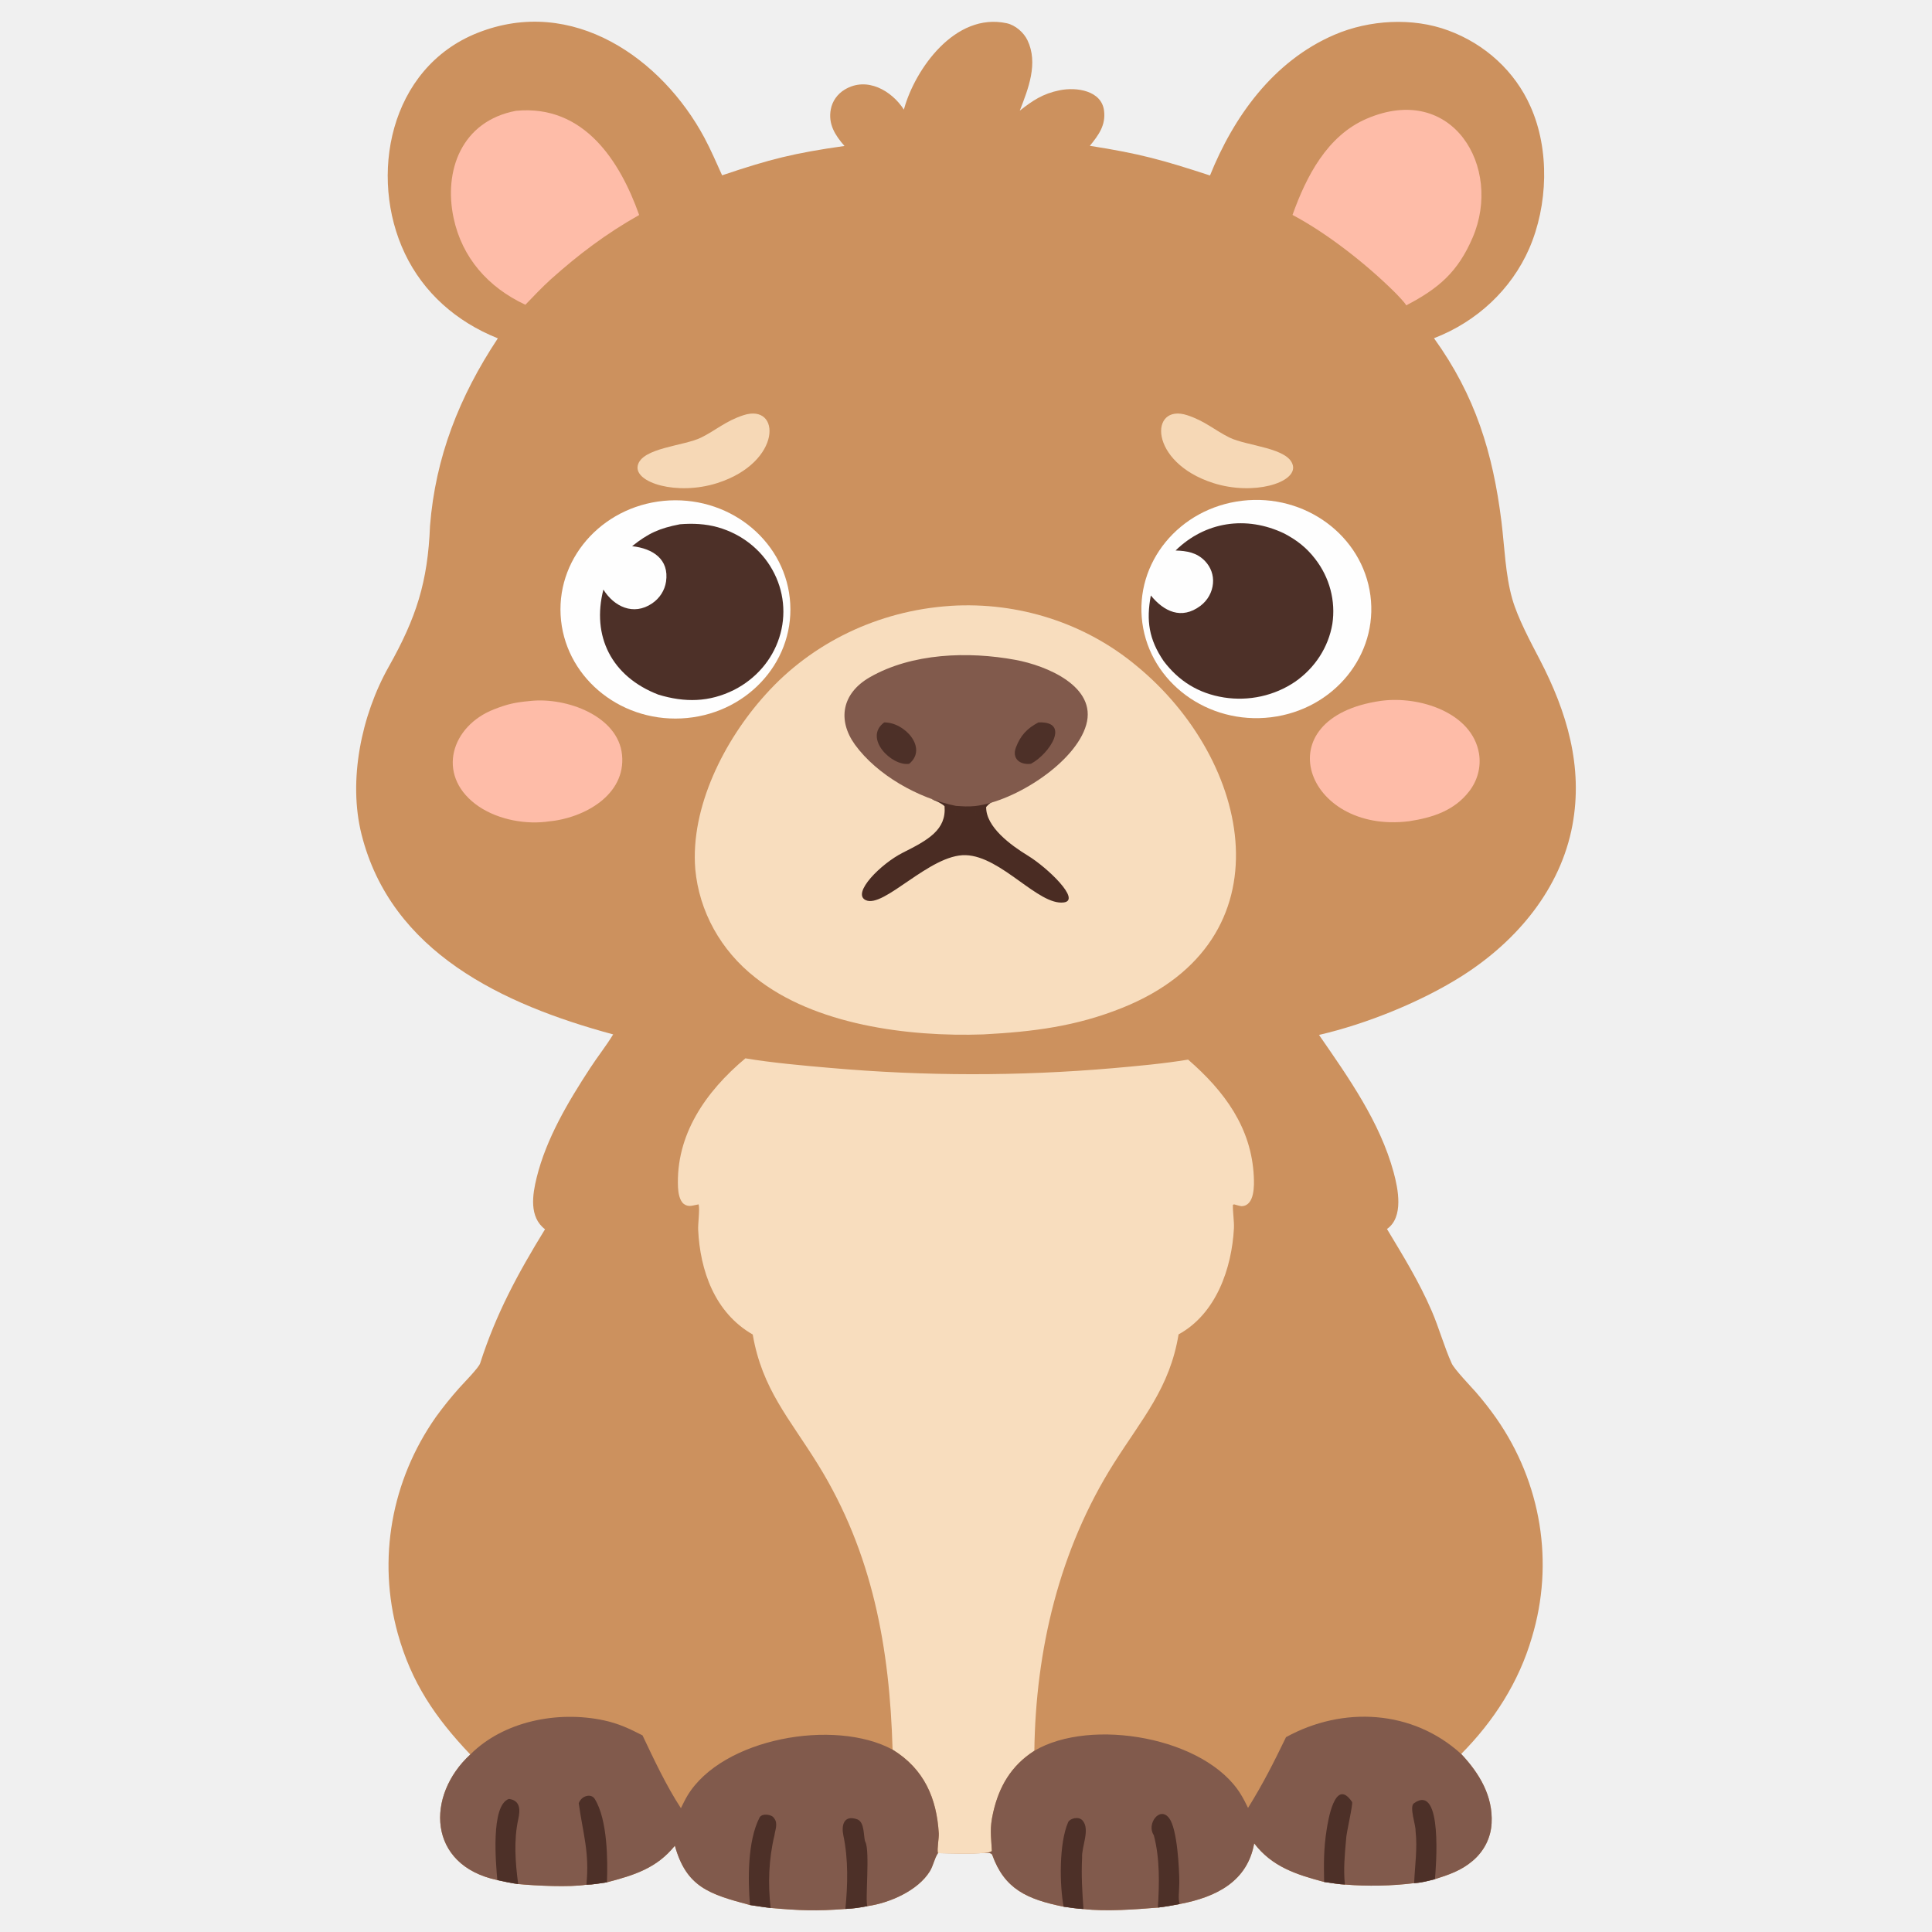
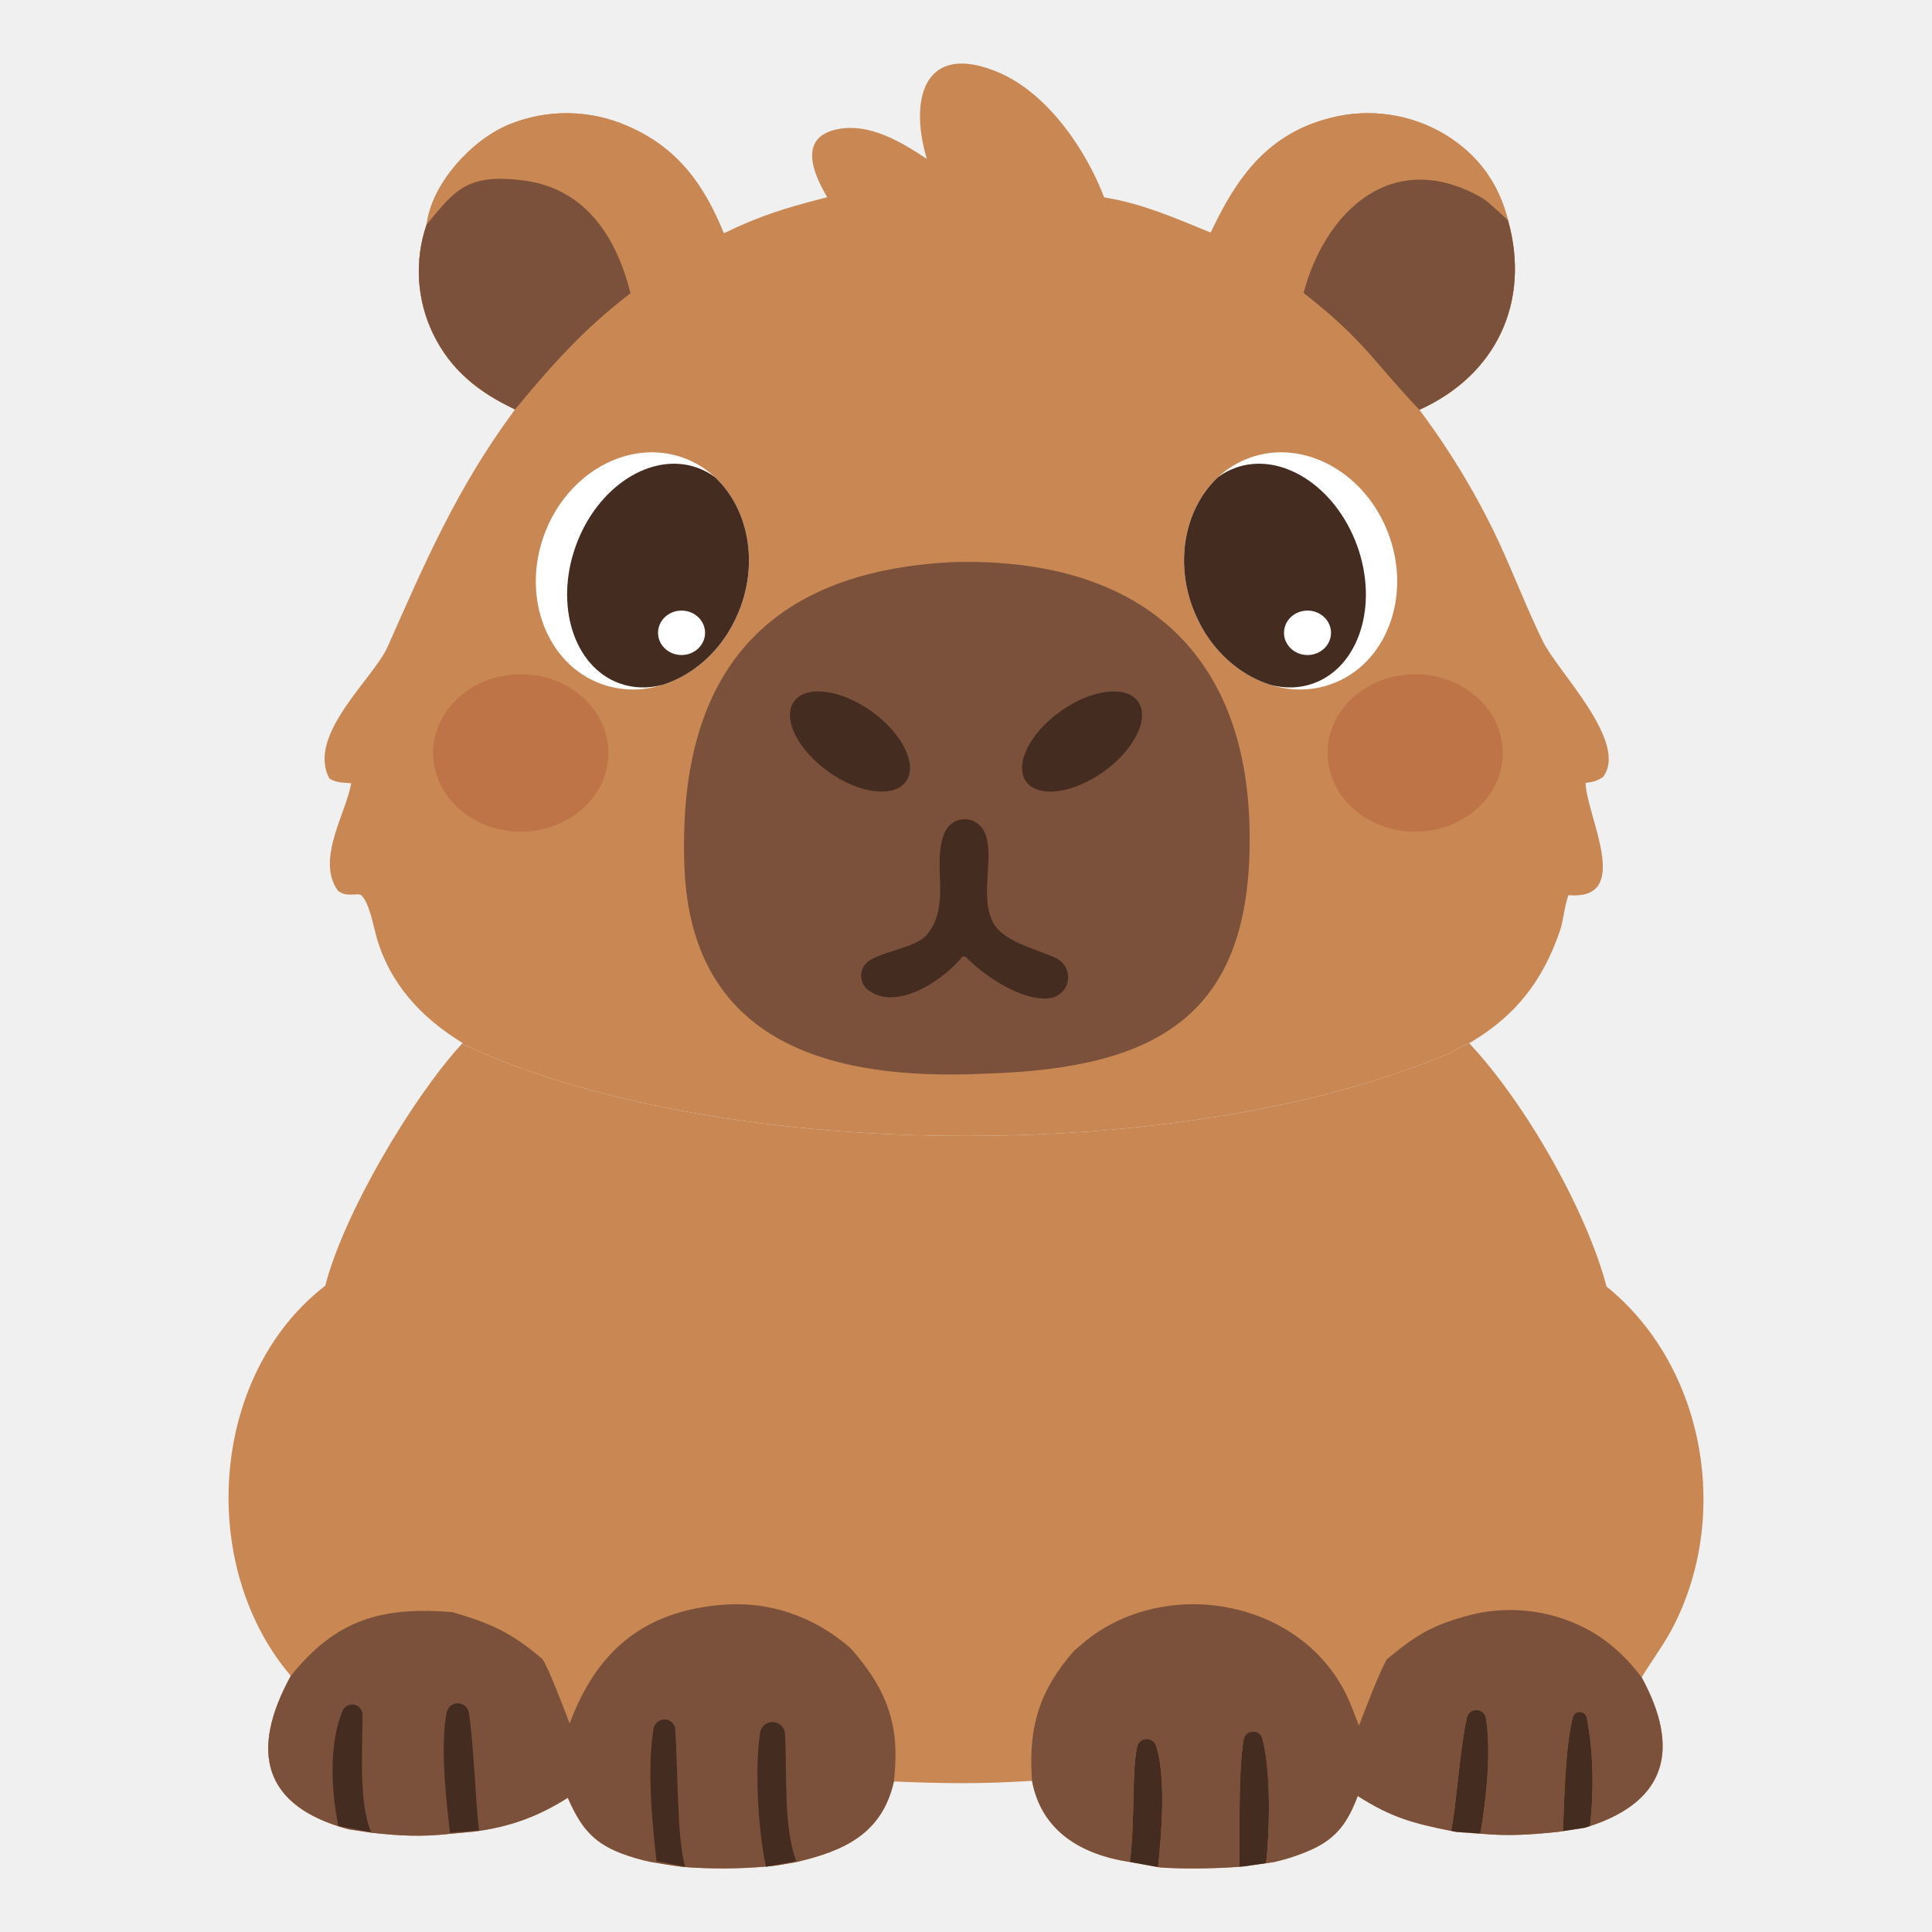
<svg xmlns="http://www.w3.org/2000/svg" width="100%" height="100%" viewBox="0 0 1024 1024" version="1.1" xml:space="preserve" style="fill-rule:evenodd;clip-rule:evenodd;stroke-linejoin:round;stroke-miterlimit:2;">
-   <g transform="matrix(0.777308,0,0,0.737884,-37.42286,-57.61215)">
-     <path d="M664.474,156.818L664.654,156.107C672.055,128.058 699.258,86.669 734.652,94.788C740.54,96.139 746.237,101.466 748.733,106.962C756.237,123.485 749.344,141.72 743.503,157.558C752.258,150.317 759.184,145.365 770.689,142.918C782.277,140.453 799.245,143.143 800.959,157.573C802.2,168.028 797.323,174.988 791.285,182.821C825.526,188.479 840.653,192.928 873.2,204.127C889.139,162.357 916.131,121.999 958.13,103.013C981.755,92.332 1011.35,90.43 1035.65,99.952C1060.95,109.772 1081.17,129.448 1091.69,154.469C1104.97,185.597 1103.65,225.695 1090.81,256.744C1078.63,285.968 1055.27,309.109 1025.94,321.016C1054.14,362.284 1066.11,403.392 1071.94,452.789C1074.06,470.848 1074.59,490.943 1079.34,508.384C1083.09,522.122 1091.69,538.993 1098.13,552.027C1116.61,589.461 1127.74,628.875 1120.32,670.856C1112.32,716.152 1082.97,753.666 1045.32,778.929C1017.71,797.455 980.036,813.57 947.539,821.461C967.77,852.325 989.02,883.857 998.397,920.061C1001.49,932 1005.43,952.39 993.877,960.856C1005.21,980.791 1015.45,998.08 1024.36,1019.67C1029.31,1031.68 1032.98,1045.76 1038.02,1057.42C1039.83,1061.62 1050.86,1073.73 1054.54,1078.12C1059.44,1084.07 1064.04,1090.27 1068.33,1096.68C1099.17,1143.14 1108.06,1200.79 1092.65,1254.37C1083.87,1286.09 1066.95,1314.08 1044.48,1337.95C1056.93,1351.89 1066.23,1368.27 1065.22,1387.63C1064.75,1398.08 1060.05,1407.89 1052.21,1414.8C1044.58,1421.65 1036.15,1424.69 1026.59,1427.87C1021.73,1429.18 1017.47,1430.42 1012.41,1430.73C996.753,1432.76 980.923,1433.1 965.195,1431.73C961.8,1431.66 954.688,1430.42 951.03,1429.88C932.07,1424.55 915.585,1419.06 903.325,1402.15C898.784,1429.2 877.93,1440.7 852.543,1445.74C847.264,1446.82 842.989,1447.62 837.657,1448.29C822.392,1449.61 802.111,1451.22 786.918,1449.32C782.38,1449.07 777.901,1448.32 773.402,1447.66C748.283,1442.31 733.011,1434.86 724.729,1410.44C724.109,1408.62 720.68,1409.06 719.024,1409.04C711.298,1409.87 695.67,1409.36 687.707,1409.18C685.159,1413.25 684.586,1418.1 682.126,1422.29C674.041,1436.07 654.855,1444.97 639.588,1447.26C633.605,1448.44 630.628,1448.93 624.581,1449.27C605.056,1450.89 592.989,1450.39 573.614,1448.55C569.119,1448.04 564.05,1447.15 559.528,1446.45C531.651,1438.67 516.14,1433.49 508.321,1403.84C495.917,1419.98 480.819,1424.95 461.99,1430.14C457.566,1430.83 452.359,1431.82 447.983,1431.85C436.882,1433.78 413.013,1432.59 401.472,1431.37C397.334,1430.91 391.469,1429.46 387.263,1428.54C339.492,1417.89 338.386,1367.79 368.818,1338.33C344.852,1311.78 328.65,1286.61 319.36,1251.39C305.405,1198.19 314.892,1141.56 345.422,1095.81C350.332,1088.68 355.591,1081.79 361.18,1075.18C364.108,1071.72 374.561,1060.55 375.533,1057.36C386.365,1021.84 401.101,993.067 419.777,961.052C408.754,952.244 411.219,936.128 414.079,923.924C420.678,895.766 435.521,869.519 450.645,845.117C455.703,836.957 461.402,829.445 466.244,821.094C390.441,799.517 314.855,761.84 294.678,677.477C285.394,638.658 294.527,591.941 313.155,557.084C332.036,521.753 339.869,496.013 341.359,455.771C345.075,406.564 361.195,363.119 387.602,321.101C359.212,309.155 336.907,288.281 324.214,260.201C299.314,205.121 313.411,126.978 373.686,101.729C438.711,74.49 499.643,120.396 528.412,176.942C532.842,185.648 536.644,195.028 540.527,204.001C573.185,192.436 589.311,188.087 623.973,182.929C617.54,175.236 612.725,167.149 614.648,156.576C615.676,150.776 619.078,145.668 624.035,142.486C639.169,132.773 656.164,143.171 664.474,156.818Z" style="fill:rgb(204,145,94);fill-rule:nonzero;" />
+   <path d="M780.225,552.039C779.729,552.34 779.229,552.639 778.724,552.936C808.085,584.18 840.655,640.901 851.516,681.899C904.196,724.506 917.702,805.005 885.724,864.261C881.052,872.904 875.119,880.685 870.119,889.042C891.133,927.607 883.101,955.799 839.793,968.792L825.967,970.915C811.942,972.388 799.68,973.254 785.547,971.962L772.166,971.025C750.369,966.702 738.466,963.983 719.632,951.906C714.542,965.253 708.992,973.962 695.329,980.233C688.787,983.169 681.964,985.43 674.966,986.986L659.334,989.225C646.777,990.367 627.112,990.749 614.445,989.735L598.844,986.902C573.418,983.031 552.032,970.785 546.996,943.883C519.473,945.597 501.009,945.345 473.782,944.224C467.588,971.883 447.46,980.975 422.191,986.907C417.038,987.815 411.483,988.932 406.302,989.287C391.501,990.574 376.62,990.641 361.807,989.492C356.2,988.797 350.421,987.766 344.827,986.853C339.544,985.745 334.356,984.227 329.309,982.311C313.431,976.312 307.365,967.364 300.935,952.849C285.093,962.944 269.838,968.382 251.104,970.81L238.289,971.987C223.805,973.665 211.418,973.013 197.042,971.4L184.707,969.556C139.221,957.327 132.239,928.162 154.115,888.264C152.945,886.861 151.798,885.44 150.673,884.001C104.777,825.113 112.606,727.573 172.413,681.441C181.938,643.904 218.038,582.419 244.832,553.223C245.411,553.496 245.993,553.769 246.578,554.041C248.804,555.026 251.048,555.976 253.304,556.895L253.21,557.032C316.233,584.616 408.89,602.053 512.116,602.053C614.66,602.053 706.776,584.845 769.771,557.576L769.555,557.255C773.109,555.559 776.676,553.826 780.225,552.039Z" style="fill:rgb(201,136,83);" />
+   <g transform="matrix(1.639087,0,0,1.639087,-794.2422,-371.3974)">
+     <path d="M951.165,369.843C958.076,380.164 964.186,391.006 969.438,402.277C974.263,412.772 978.422,423.642 983.504,434.044C988.266,443.789 1011.48,466.722 1002.87,477.928C1000.48,479.311 999.997,479.344 997.279,479.773C997.558,490.435 1012.78,517.882 991.737,516.045C990.218,520.522 990.247,523.894 988.99,527.569C983.483,543.653 974.896,554.706 960.576,563.385C958.411,564.475 956.234,565.532 954.066,566.567L954.198,566.763C915.765,583.4 859.566,593.898 797.003,593.898C734.026,593.898 677.496,583.26 639.046,566.431L639.104,566.347C637.727,565.787 636.358,565.207 635,564.606C634.643,564.44 634.288,564.274 633.934,564.107L634.159,563.863C620.71,555.639 610.449,544.586 606.189,529.125C605.185,525.481 603.953,518.538 601.445,516.135C600.33,515.068 596.618,517.039 593.77,514.536C586.694,504.481 596.473,489.569 598.145,479.866C595.511,479.636 593.244,479.736 591.087,478.341C583.534,464.401 605.38,445.929 609.873,435.794C622.159,408.082 632.294,384.563 650.455,359.878C650.608,359.671 650.761,359.464 650.914,359.256C650.981,359.166 651.048,359.075 651.115,358.985C639.499,353.509 630.286,346.338 624.566,334.428C619.279,323.399 618.544,310.732 622.52,299.165C624.198,285.884 637.082,271.843 649.126,266.86C661.387,261.831 675.159,261.976 687.311,267.261C703.58,274.219 712.181,286.188 718.601,302.037C718.756,301.961 718.91,301.886 719.064,301.812C730.502,296.27 738.682,293.824 750.515,290.762C751.023,290.631 751.538,290.498 752.06,290.364C747.684,282.977 742.326,270.95 755.485,268.347C765.725,266.321 775.966,272.45 784.242,277.95C778.338,257.909 783.808,239.951 807.501,250.021C823.315,256.742 835.719,274.969 841.62,290.424C841.91,290.469 842.199,290.516 842.488,290.564C853.803,292.461 864.549,297.046 875.126,301.417C875.448,301.55 875.769,301.683 876.09,301.815C884.585,283.761 894.593,269.753 915.068,264.64C927.551,261.504 940.768,263.458 951.81,270.071C962.476,276.556 969.219,285.804 972.214,297.87C979.575,324.356 968.296,347.927 943.543,359.104C943.578,359.151 943.613,359.197 943.648,359.244C946.249,362.71 948.756,366.245 951.165,369.843Z" style="fill:rgb(201,136,83);" />
  </g>
-   <g transform="matrix(0.777308,0,0,0.737884,-37.42286,-57.61215)">
-     <path d="M556.407,838.27C573.731,841.375 596.691,843.584 614.372,845.167C678.378,851.113 742.794,851.179 806.812,845.366C823.407,843.837 841.908,842.065 858.28,839.193C883.164,861.98 901.459,888.108 903.068,923.075C903.356,929.334 903.786,944.188 894.749,944.481C893.84,944.459 890.489,943.42 889.575,943.149L888.818,943.53C888.701,949.176 889.779,955.358 889.509,960.551C888.043,988.758 877.641,1021.63 851.778,1036.57C845.754,1075.06 827.008,1096.88 807.631,1129.19C770.348,1191.35 754.333,1263.35 753.433,1335.67C737.559,1346.35 729.328,1361.46 725.34,1380.06C722.836,1391.74 723.935,1396.28 724.476,1407.71C722.554,1408.98 721.517,1408.75 719.024,1409.04C711.298,1409.87 695.67,1409.36 687.707,1409.18C686.925,1406.5 688.466,1398.52 688.259,1394.89C686.836,1369.98 678.439,1348.83 656.766,1334.83C654.795,1261.88 643.187,1193.58 605.984,1130.15C586.431,1096.81 567.873,1076.1 561.403,1036.65C535.376,1020.94 525.52,990.558 524.202,961.521C523.992,956.893 525.425,947.06 524.528,943.171C520.711,943.748 517.919,945.49 514.565,942.977C511.462,940.652 510.612,934.673 510.457,931.007C508.863,893.276 529.245,862.221 556.407,838.27Z" style="fill:rgb(248,221,190);fill-rule:nonzero;" />
+   <g id="EarR">
+     <path d="M640.166,122.652C640.693,122.869 641.219,123.087 641.745,123.304C655.67,93.711 672.073,70.751 705.634,62.371C726.095,57.23 747.758,60.433 765.857,71.272C783.34,81.902 794.392,97.06 799.301,116.837C811.366,160.25 792.879,198.885 752.307,217.205C752.364,217.281 752.421,217.358 752.479,217.434C752.054,217.444 751.621,217.46 751.181,217.479C748.774,214.578 746.303,211.695 743.766,208.832C715.508,176.933 685.132,150.492 653.696,130.742C653.752,130.521 653.795,130.322 653.828,130.144C652.141,129.331 650.501,128.546 648.902,127.788C645.811,126.322 642.871,124.954 640.032,123.669C640.072,123.33 640.116,122.991 640.166,122.652Z" style="fill:rgb(201,136,83);" />
+     <g transform="matrix(1.639087,0,0,1.639087,-794.2422,-371.3974)">
+       <path d="M906.083,321.295C913.218,294.65 935.068,273.981 964.002,290.686C965.738,291.689 972.214,297.87 972.214,297.87C979.575,324.356 968.296,347.927 943.543,359.104C928.441,343.258 925.931,336.835 906.083,321.295Z" style="fill:rgb(123,81,59);fill-rule:nonzero;" />
+     </g>
  </g>
-   <g transform="matrix(0.777308,0,0,0.737884,-37.42286,-57.61215)">
-     <path d="M925.033,1325.88C963.937,1303.33 1011.45,1306.26 1044.48,1337.95C1056.93,1351.89 1066.23,1368.27 1065.22,1387.63C1064.75,1398.08 1060.05,1407.89 1052.21,1414.8C1044.58,1421.65 1036.15,1424.69 1026.59,1427.87C1021.73,1429.18 1017.47,1430.42 1012.41,1430.73C996.753,1432.76 980.923,1433.1 965.195,1431.73C961.8,1431.66 954.688,1430.42 951.03,1429.88C932.07,1424.55 915.585,1419.06 903.325,1402.15C898.784,1429.2 877.93,1440.7 852.543,1445.74C847.264,1446.82 842.989,1447.62 837.657,1448.29C822.392,1449.61 802.111,1451.22 786.918,1449.32C782.38,1449.07 777.901,1448.32 773.402,1447.66C748.283,1442.31 733.011,1434.86 724.729,1410.44C724.109,1408.62 720.68,1409.06 719.024,1409.04C721.517,1408.75 722.554,1408.98 724.476,1407.71C723.935,1396.28 722.836,1391.74 725.34,1380.06C729.328,1361.46 737.559,1346.35 753.433,1335.67C791.952,1311.57 870.338,1325.89 894.193,1366.92C895.98,1369.99 897.679,1373.44 899.136,1376.68C909.365,1359.35 916.614,1344.21 925.033,1325.88Z" style="fill:rgb(129,90,76);fill-rule:nonzero;" />
+   <g id="EarL">
+     <path d="M272.662,217.455C272.772,217.307 272.882,217.158 272.992,217.01C253.952,208.035 238.851,196.281 229.476,176.759C220.81,158.682 219.605,137.919 226.122,118.96C228.873,97.191 249.991,74.177 269.732,66.009C289.829,57.766 312.402,58.004 332.32,66.667C358.987,78.071 373.084,97.69 383.607,123.667C383.861,123.543 384.114,123.42 384.366,123.298C384.386,123.486 384.405,123.675 384.426,123.864C382.069,124.987 379.677,126.179 377.231,127.45C375.23,128.49 373.192,129.583 371.109,130.736C371.121,130.896 371.135,131.052 371.152,131.204C345.295,147.524 319.993,168.016 295.826,192.081C287.54,200.333 279.848,208.806 272.743,217.456C272.716,217.455 272.689,217.455 272.662,217.455Z" style="fill:rgb(201,136,83);" />
+     <g transform="matrix(1.639087,0,0,1.639087,-794.2422,-371.3974)">
+       <path d="M622.52,299.165C631.691,288.13 635.446,282.661 653.624,284.907C673.731,287.391 683.917,303.142 688.432,321.397C673.121,333.221 663.299,344.276 651.115,358.985C639.499,353.509 630.286,346.338 624.566,334.428C619.279,323.399 618.544,310.732 622.52,299.165Z" style="fill:rgb(123,81,59);fill-rule:nonzero;" />
+     </g>
  </g>
-   <g transform="matrix(0.777308,0,0,0.737884,-37.42286,-57.61215)">
-     <path d="M837.657,1448.29C838.659,1431.57 839.103,1412.96 834.885,1396.29C829.707,1388.38 838.906,1375.06 845.358,1384.07C850.919,1391.83 852.245,1420.33 852.279,1430.29C852.298,1435.95 851.246,1442.14 852.543,1445.74C847.264,1446.82 842.989,1447.62 837.657,1448.29Z" style="fill:rgb(77,48,40);fill-rule:nonzero;" />
+   <g transform="matrix(1.639087,0,0,1.639087,-794.2422,-371.3974)">
+     <path d="M849.946,828.698L849.916,828.693C834.404,826.331 821.356,818.86 818.284,802.447C818.256,802.125 818.232,801.802 818.211,801.48C817.155,784.605 820.773,773.118 831.836,760.432C834.285,758.294 836.71,756.194 839.429,754.404C866.837,736.352 907.992,745.947 921.084,777.166C922.123,779.644 923.022,782.132 924,784.622C926.113,779.287 930.407,767.6 933.06,763.104C942.795,755.075 947.736,752.058 959.971,748.819C973.368,745.432 987.558,747.424 999.504,754.369C1005.8,758.098 1011.05,763.141 1015.42,768.989C1027.948,791.981 1023.554,808.931 998.689,817.088C1000.006,806.051 999.867,793.135 997.66,781.972C997.429,780.935 996.527,780.186 995.466,780.15C994.405,780.114 993.454,780.8 993.154,781.818C990.505,792.44 990.364,810.984 989.975,818.71L988.483,818.939C979.926,819.838 972.445,820.366 963.823,819.578L955.659,819.006C955.552,818.985 955.445,818.964 955.339,818.942L963.245,819.49C965.417,807.466 966.73,791.804 965.039,782.048C964.754,780.599 963.495,779.546 962.018,779.522C960.541,779.497 959.248,780.508 958.916,781.947C956.632,791.981 955.551,809.713 953.925,817.973L953.791,818.634C941.657,816.197 934.549,814.358 923.608,807.342C920.503,815.485 917.117,820.798 908.781,824.624C904.79,826.415 900.627,827.795 896.358,828.744L893.962,829.087C895.002,820.388 895.79,800.389 892.792,788.819C892.425,787.396 891.113,786.423 889.644,786.485C888.175,786.547 886.95,787.628 886.705,789.078C884.747,800.926 885.663,823.101 885.225,830.244C877.571,830.834 866.644,830.999 859.434,830.421L859.027,830.347L859.109,829.614C859.952,821.627 861.856,801.415 858.384,791.058C857.929,789.71 856.632,788.83 855.211,788.906C853.79,788.982 852.594,789.995 852.285,791.384C850.471,799.671 851.684,813.982 849.946,828.698Z" style="fill:rgb(123,81,59);" />
  </g>
-   <g transform="matrix(0.777308,0,0,0.737884,-37.42286,-57.61215)">
-     <path d="M773.402,1447.66C770.661,1432.49 770.135,1402.34 776.473,1386.98C777.568,1384.32 783.535,1382.44 786.279,1385.7C791.696,1392.13 785.534,1404.55 785.987,1412.49C785.383,1425.49 786.083,1436.65 786.918,1449.32C782.38,1449.07 777.901,1448.32 773.402,1447.66Z" style="fill:rgb(77,48,40);fill-rule:nonzero;" />
+   <g transform="matrix(1.639087,0,0,1.639087,-794.2422,-371.3974)">
+     <path d="M668.755,783.907C677.337,760.997 691.984,748.011 717.065,745.604C732.881,744.086 747.44,749.036 759.493,759.423C769.802,771.088 775.029,781.791 774.03,797.821C773.934,799.436 773.796,801.047 773.616,802.655C769.837,819.53 757.557,825.077 742.141,828.696C738.997,829.25 735.608,829.931 732.447,830.148C723.417,830.933 714.338,830.974 705.301,830.273C701.88,829.849 698.354,829.22 694.941,828.663C691.718,827.987 688.553,827.061 685.474,825.892C675.787,822.232 672.086,816.773 668.163,807.917C658.498,814.076 649.191,817.394 637.761,818.875L629.943,819.593C621.106,820.617 613.549,820.219 604.778,819.235L597.253,818.11C569.502,810.649 565.242,792.856 578.589,768.514C593.348,750.113 608.137,746.053 630.894,747.895C643.199,751.481 650.212,754.651 659.927,763.05C661.891,765.687 667.289,780.055 668.755,783.907Z" style="fill:rgb(123,81,59);fill-rule:nonzero;" />
  </g>
-   <g transform="matrix(0.777308,0,0,0.737884,-37.42286,-57.61215)">
-     <path d="M951.03,1429.88C950.788,1417.04 950.674,1406.08 952.726,1392.47C953.542,1387.06 958.223,1353.95 970.048,1372.39C970.932,1373.77 965.904,1395.52 965.992,1399.45C965.057,1410.44 964.106,1421.04 965.195,1431.73C961.8,1431.66 954.688,1430.42 951.03,1429.88Z" style="fill:rgb(77,48,40);fill-rule:nonzero;" />
+   <g transform="matrix(1.639087,0,0,1.639087,-794.2422,-371.3974)">
+     <path d="M792.328,408.372C849.662,406.597 886.989,434.299 888.6,493.549C890.254,554.395 859.84,572.044 803.411,573.756C753.428,576.201 708.018,564.119 705.877,506.755C703.601,445.811 730.836,411.542 792.328,408.372Z" style="fill:rgb(123,81,59);fill-rule:nonzero;" />
  </g>
-   <g transform="matrix(0.777308,0,0,0.737884,-37.42286,-57.61215)">
-     <path d="M1012.41,1430.73C1012.9,1417.97 1014.73,1406.02 1013.36,1393.09C1013.63,1389.43 1008.94,1375.85 1012.23,1373.37C1032.34,1358.21 1027.15,1420.87 1026.59,1427.87C1021.73,1429.18 1017.47,1430.42 1012.41,1430.73Z" style="fill:rgb(77,48,40);fill-rule:nonzero;" />
+   <g transform="matrix(2.383862,0,0,2.383862,-218.4293,-975.7568)">
+     <path d="M414.258,816.394L414.35,815.94C415.468,810.26 416.211,798.069 417.782,791.17C418.01,790.18 418.899,789.485 419.915,789.502C420.93,789.518 421.796,790.242 421.992,791.239C423.154,797.947 422.251,808.716 420.758,816.983L415.322,816.607C414.961,816.535 414.606,816.464 414.258,816.394Z" style="fill:rgb(69,44,33);" />
  </g>
-   <g transform="matrix(0.777308,0,0,0.737884,-37.42286,-57.61215)">
-     <path d="M368.818,1338.33C391.519,1314.37 428.414,1306.72 459.871,1313.8C470.007,1316.08 477.272,1319.77 486.256,1324.59C493.906,1341.6 502.57,1361.05 512.438,1376.88C513.746,1374.06 515.311,1370.65 516.827,1367.99C540.471,1326.51 617.225,1312.28 656.766,1334.83C678.439,1348.83 686.836,1369.98 688.259,1394.89C688.466,1398.52 686.925,1406.5 687.707,1409.18C685.159,1413.25 684.586,1418.1 682.126,1422.29C674.041,1436.07 654.855,1444.97 639.588,1447.26C633.605,1448.44 630.628,1448.93 624.581,1449.27C605.056,1450.89 592.989,1450.39 573.614,1448.55C569.119,1448.04 564.05,1447.15 559.528,1446.45C531.651,1438.67 516.14,1433.49 508.321,1403.84C495.917,1419.98 480.819,1424.95 461.99,1430.14C457.566,1430.83 452.359,1431.82 447.983,1431.85C436.882,1433.78 413.013,1432.59 401.472,1431.37C397.334,1430.91 391.469,1429.46 387.263,1428.54C339.492,1417.89 338.386,1367.79 368.818,1338.33Z" style="fill:rgb(129,90,76);fill-rule:nonzero;" />
+   <g transform="matrix(2.383862,0,0,2.383862,-218.4293,-975.7568)">
+     <path d="M439.137,816.447C439.405,811.134 439.502,798.384 441.323,791.081C441.529,790.381 442.183,789.909 442.913,789.934C443.642,789.958 444.263,790.474 444.421,791.186C445.939,798.862 446.034,807.743 445.129,815.332C444.73,815.462 444.325,815.59 443.911,815.714L439.137,816.447Z" style="fill:rgb(69,44,33);" />
  </g>
-   <g transform="matrix(0.777308,0,0,0.737884,-37.42286,-57.61215)">
-     <path d="M559.528,1446.45C558.164,1428.99 557.685,1400.78 566.057,1383.62C567.654,1380.34 574.585,1381.23 575.973,1384.13C578.803,1387.66 576.722,1392.49 576.188,1396.52C572.314,1413.42 571.723,1431.27 573.614,1448.55C569.119,1448.04 564.05,1447.15 559.528,1446.45Z" style="fill:rgb(77,48,40);fill-rule:nonzero;" />
+   <g transform="matrix(2.383862,0,0,2.635036,-218.5393,-1189.909)">
+     <path d="M342.903,826.107C344.098,816.952 343.264,808.051 344.511,802.896C344.723,802.032 345.546,801.401 346.523,801.354C347.5,801.307 348.392,801.854 348.704,802.693C351.092,809.135 349.782,821.708 349.203,826.676L349.147,827.132L342.903,826.107Z" style="fill:rgb(69,44,33);" />
  </g>
-   <g transform="matrix(0.777308,0,0,0.737884,-37.42286,-57.61215)">
-     <path d="M624.581,1449.27C626.221,1431.94 626.641,1413.59 623.183,1396.33C621.867,1389.77 623.123,1381.28 632.805,1384.94C638.028,1387.16 636.81,1398.27 638.204,1401.12C641.485,1407.81 637.929,1443.54 639.588,1447.26C633.605,1448.44 630.628,1448.93 624.581,1449.27Z" style="fill:rgb(77,48,40);fill-rule:nonzero;" />
+   <g transform="matrix(2.383862,0,0,2.635036,-218.5393,-1188.909)">
+     <path d="M367.16,826.688C367.461,822.245 366.831,808.452 368.177,801.082C368.346,800.18 369.188,799.508 370.198,799.469C371.208,799.43 372.11,800.035 372.363,800.921C374.424,808.118 373.882,820.558 373.167,825.969L368.257,826.605C367.904,826.634 367.538,826.662 367.16,826.688Z" style="fill:rgb(69,44,33);" />
  </g>
-   <g transform="matrix(0.777308,0,0,0.737884,-37.42286,-57.61215)">
-     <path d="M447.983,1431.85C450.246,1408.69 445.562,1394.78 442.767,1373.33C444.683,1367.83 451.217,1366.11 453.638,1370.18C462.421,1384.93 462.595,1414.47 461.99,1430.14C457.566,1430.83 452.359,1431.82 447.983,1431.85Z" style="fill:rgb(77,48,40);fill-rule:nonzero;" />
+   <g transform="matrix(2.383862,0,0,2.383862,-206.4293,-976.2747)">
+     <path d="M161.816,815.519C160.065,806.826 159.855,796.768 162.774,789.902C163.207,788.892 164.292,788.328 165.367,788.552C166.442,788.777 167.209,789.728 167.202,790.827C167.168,798.478 166.351,810.869 169.154,816.91L161.816,815.519Z" style="fill:rgb(69,44,33);fill-rule:nonzero;" />
  </g>
-   <g transform="matrix(0.777308,0,0,0.737884,-37.42286,-57.61215)">
-     <path d="M387.263,1428.54C386.295,1417.14 382.581,1374.98 395.1,1370.24C403.302,1371.31 402.827,1378.61 401.519,1384.87C398.37,1399.93 399.543,1416.2 401.472,1431.37C397.334,1430.91 391.469,1429.46 387.263,1428.54Z" style="fill:rgb(77,48,40);fill-rule:nonzero;" />
+   <g transform="matrix(2.383862,0,0,2.383862,-206.4293,-976.2747)">
+     <path d="M186.637,817.025C186.188,812.783 184.24,798.313 185.928,790.213C186.182,789.045 187.227,788.22 188.423,788.243C189.618,788.266 190.63,789.131 190.84,790.308C192.019,798.103 192.353,811.249 193.12,816.493L186.637,817.025Z" style="fill:rgb(69,44,33);fill-rule:nonzero;" />
  </g>
-   <g transform="matrix(0.777308,0,0,0.737884,-37.42286,-57.61215)">
-     <path d="M695.773,513.32C695.959,513.299 696.145,513.278 696.331,513.257C742.626,510.198 788.235,525.695 823.081,556.327C901.844,624.389 928.081,753.443 813.462,801.966C781.781,815.377 752.649,819.188 718.614,821.089C667.221,822.963 603.55,814.232 563.168,780.254C539.606,760.82 524.85,732.726 522.222,702.297C518.847,658.122 541.803,609.927 570.156,576.941C601.771,539.706 647.049,516.773 695.773,513.32Z" style="fill:rgb(248,221,190);fill-rule:nonzero;" />
+   <g transform="matrix(2.383862,0,0,3.099234,-209.4293,-1573.995)">
+     <path d="M258.166,827.12C256.691,822.114 255.467,811.421 256.851,804.193C257.06,803.103 258.308,802.311 259.739,802.361C261.17,802.411 262.319,803.286 262.398,804.387C262.87,811.119 261.999,820.285 264.89,826.147L258.166,827.12Z" style="fill:rgb(69,44,33);fill-rule:nonzero;" />
  </g>
-   <g transform="matrix(0.915678,0,0,0.915678,43.17302,-32.56654)">
-     <path d="M529.521,498.286C526.971,499.645 524.941,501.083 523.669,502.682C523.499,514.221 537.835,524.742 547.821,530.841C559.135,537.751 578.814,556.599 568.611,557.921C553.884,559.83 532.564,531.265 511.883,530.558C491.181,529.85 464.402,561.674 453.902,556.567C445.707,552.581 462.807,535.458 475.478,529.103C490.065,521.787 500.724,515.884 499.579,502.213C497.892,500.611 495.111,499.283 492.258,498.286L529.521,498.286Z" style="fill:rgb(74,44,35);" />
+   <g transform="matrix(2.383862,0,0,3.099234,-209.4293,-1573.995)">
+     <path d="M233.827,826.18C233.062,820.944 231.57,810.704 233.158,803.499C233.352,802.637 234.287,801.989 235.421,801.93C236.556,801.87 237.596,802.415 237.941,803.248C238.631,810.708 238.337,822.226 240.173,827.09L233.827,826.18Z" style="fill:rgb(69,44,33);fill-rule:nonzero;" />
  </g>
-   <g transform="matrix(0.777308,0,0,0.737884,-37.42286,-57.61215)">
-     <path d="M699.854,656.94C674.097,651.398 646.2,634.792 631.121,612.979C619.001,595.238 622.222,576.067 641.195,564.57C669.926,547.162 708.337,545.793 740.586,552.07C761.812,556.202 796.265,571.18 788.797,598.741C781.448,625.861 740.188,653.654 713.161,657.06C713.191,666.353 713.142,662.752 713.161,657.06C707.999,657.583 705.025,657.294 699.854,656.94C699.955,662.46 699.987,665.263 699.854,656.94Z" style="fill:rgb(129,90,76);fill-rule:nonzero;" />
+   <g transform="matrix(2.383862,0,0,2.383862,-213.6328,-1034.81)">
+     <path d="M299.702,619.078C300.444,617.408 302.067,616.303 303.892,616.225C305.718,616.147 307.429,617.11 308.31,618.711C311.053,623.827 307.423,632.202 310.124,638.592C312.195,643.49 319.541,644.826 324.41,647.109C326.258,647.982 327.33,649.949 327.063,651.975C326.795,654.002 325.248,655.623 323.237,655.985C317.162,657.022 308.167,650.866 304.452,646.931L303.714,646.67C299.229,652.196 288.921,658.971 282.65,654.221C281.582,653.401 280.995,652.101 281.085,650.758C281.175,649.414 281.93,648.205 283.098,647.534C286.996,645.307 293.518,644.681 295.845,641.738C301.252,634.897 296.58,626.055 299.702,619.078Z" style="fill:rgb(69,44,33);fill-rule:nonzero;" />
  </g>
-   <g transform="matrix(0.777308,0,0,0.737884,-37.42286,-57.61215)">
-     <path d="M651.015,597.017C664.91,596.681 681.055,615.474 668.085,626.709C656.25,628.706 636.696,608.232 651.015,597.017Z" style="fill:rgb(77,48,40);fill-rule:nonzero;" />
+   <g transform="matrix(0.860226,0.613924,-0.613924,0.860226,443.7575,-313.4211)">
+     <ellipse cx="393.5" cy="540.387" rx="34.5" ry="18.613" style="fill:rgb(69,44,33);" />
  </g>
-   <g transform="matrix(0.777308,0,0,0.737884,-37.42286,-57.61215)">
-     <path d="M756.205,596.995C778.36,595.932 763.849,619.576 751.119,626.692C743.504,627.703 738.008,622.904 740.876,614.967C743.961,606.428 748.356,601.354 756.205,596.995Z" style="fill:rgb(77,48,40);fill-rule:nonzero;" />
+   <g transform="matrix(-0.860226,0.613924,0.613924,0.860226,580.2425,-313.4211)">
+     <ellipse cx="393.5" cy="540.387" rx="34.5" ry="18.613" style="fill:rgb(69,44,33);" />
  </g>
-   <g transform="matrix(0.777308,0,0,0.737884,-37.42286,-57.61215)">
-     <path d="M504.525,437.546C547.79,435.239 584.722,468.465 586.985,511.732C589.249,554.998 555.985,591.896 512.716,594.116C469.509,596.332 432.675,563.126 430.415,519.922C428.155,476.717 461.323,439.85 504.525,437.546Z" style="fill:rgb(254,254,254);fill-rule:nonzero;" />
+   <g id="EyeL">
+     <g transform="matrix(0.761189,0.275722,-0.280171,0.773472,70.75783,-114.0321)">
+       <path d="M526.325,429.107C515.484,437.253 502.478,442 488.5,442C450.694,442 420,407.273 420,364.5C420,321.727 450.694,287 488.5,287C496.811,287 504.778,288.678 512.151,291.751C538.227,302.619 556.871,330.933 556.999,364.154C556.975,370.712 556.283,377.068 555.007,383.117C550.839,402.211 540.408,418.526 526.325,429.107Z" style="fill:white;" />
+     </g>
+     <g transform="matrix(0.639335,0.231583,-0.26697,0.737027,134.0162,-76.70787)">
+       <path d="M520.479,433.042C510.931,438.76 500.047,442 488.5,442C450.694,442 420,407.273 420,364.5C420,321.727 450.694,287 488.5,287C493.689,287 498.743,287.654 503.603,288.893C534.649,300.299 556.846,330.013 556.999,364.877C556.97,371.758 556.147,378.429 554.627,384.777C549.665,404.816 537.246,421.938 520.479,433.042Z" style="fill:rgb(69,44,33);" />
+     </g>
+     <g transform="matrix(0.759784,0,0,0.759784,137.5531,91.1333)">
+       <ellipse cx="294.401" cy="321.5" rx="16.401" ry="15.5" style="fill:white;" />
+     </g>
  </g>
-   <g transform="matrix(0.777308,0,0,0.737884,-37.42286,-57.61215)">
-     <path d="M511.778,454.658C520.463,453.907 529.313,454.32 537.7,456.837C553.595,461.607 566.921,472.538 574.708,487.194C582.781,502.217 584.499,519.849 579.478,536.149C574.572,552.212 563.512,565.683 548.71,573.621C531.693,582.568 515.085,582.78 497.12,577.056C464.914,564.015 451.488,534.78 459.572,501.569C466.809,513.79 480.102,520.613 492.828,511.482C497.988,507.783 501.409,502.133 502.295,495.847C504.524,479.911 493.491,472.076 479.16,470.401C490.15,461.122 497.755,457.526 511.778,454.658Z" style="fill:rgb(77,48,40);fill-rule:nonzero;" />
+   <g id="EyeR">
+     <g transform="matrix(-0.759784,0,0,0.759784,920.1942,22.1333)">
+       <path d="M324.873,448.622C311.007,452.98 296.227,453.093 282.223,448.021C244.347,434.301 226.402,387.81 242.175,344.266C257.947,300.722 301.503,276.509 339.379,290.228C347.706,293.244 355.069,297.844 361.322,303.648C383.439,324.175 391.676,359.764 379.555,393.631C377.112,400.297 374.075,406.517 370.566,412.212C359.35,430.138 342.883,442.961 324.873,448.622Z" style="fill:white;" />
+     </g>
+     <g transform="matrix(-0.639335,0.231583,0.26697,0.737027,890.5125,-76.70787)">
+       <path d="M520.479,433.042C510.931,438.76 500.047,442 488.5,442C450.694,442 420,407.273 420,364.5C420,321.727 450.694,287 488.5,287C493.689,287 498.743,287.654 503.603,288.893C534.649,300.299 556.846,330.013 556.999,364.877C556.97,371.758 556.147,378.429 554.627,384.777C549.665,404.816 537.246,421.938 520.479,433.042Z" style="fill:rgb(69,44,33);" />
+     </g>
+     <g transform="matrix(-0.759784,0,0,0.759784,916.6855,91.1333)">
+       <ellipse cx="294.401" cy="321.5" rx="16.401" ry="15.5" style="fill:white;" />
+     </g>
  </g>
-   <g transform="matrix(0.777308,0,0,0.737884,-37.42286,-57.61215)">
-     <path d="M895.199,437.76C938.083,432.459 977.168,462.865 982.578,505.736C987.988,548.607 957.682,587.769 914.825,593.288C871.813,598.827 832.478,568.388 827.049,525.362C821.619,482.336 852.159,443.079 895.199,437.76Z" style="fill:rgb(254,254,254);fill-rule:nonzero;" />
+   <g transform="matrix(0.810179,0,0,0.810179,38.90494,-100.388)">
+     <ellipse cx="292.669" cy="616.5" rx="57.331" ry="51.5" style="fill:rgb(190,116,71);" />
  </g>
-   <g transform="matrix(-0.387867,-0.639457,0.673623,-0.368194,655.8286,1086.193)">
-     <path d="M889.184,454.034C907.718,453.079 920.359,458.112 934.446,469.967C920.119,471.933 908.764,479.174 911.101,495.483C912.054,501.784 915.574,507.408 920.824,511.02C925.661,514.395 931.691,515.589 937.45,514.313C945.564,512.539 949.92,507.262 954.027,500.707C961.944,528.577 951.895,554.966 927.803,570.907C919.338,576.049 911.382,579.058 901.436,580.174C884.818,582.069 868.121,577.342 854.964,567.015C841.857,556.385 833.479,541.009 831.654,524.232C829.976,507.101 835.144,490.002 846.029,476.669C857.276,462.961 871.715,455.812 889.184,454.034Z" style="fill:rgb(77,48,40);fill-rule:nonzero;" />
-   </g>
-   <g transform="matrix(0.777308,0,0,0.737884,-37.42286,-57.61215)">
-     <path d="M929.467,232.456C938.782,204.962 953.051,175.504 980.155,163.295C1038.59,136.973 1072.85,198.257 1052.31,248.693C1042.25,273.405 1029.24,285.187 1007.02,297.406C1005.88,295.167 1000.48,289.34 998.628,287.418C979.723,267.752 953.287,245.757 929.467,232.456Z" style="fill:rgb(254,188,168);fill-rule:nonzero;" />
-   </g>
-   <g transform="matrix(0.777308,0,0,0.737884,-37.42286,-57.61215)">
-     <path d="M400.08,157.654C446.576,153.038 471.085,194.245 483.969,232.519C461.35,245.929 442.54,260.965 423.492,278.925C417.539,284.637 411.956,290.904 406.367,296.987C380.742,284.356 363.245,263.042 357.485,234.878C350.492,200.689 362.857,164.973 400.08,157.654Z" style="fill:rgb(254,188,168);fill-rule:nonzero;" />
-   </g>
-   <g transform="matrix(0.777308,0,0,0.737884,-37.42286,-57.61215)">
-     <path d="M989.791,581.495C1015.94,577.743 1052.02,589.932 1056.65,619.425C1058.08,628.987 1055.66,638.726 1049.91,646.499C1039.85,660.284 1025.1,665.371 1009,667.959C938.171,677.434 909.458,593.563 989.791,581.495Z" style="fill:rgb(254,188,168);fill-rule:nonzero;" />
-   </g>
-   <g transform="matrix(0.777308,0,0,0.737884,-37.42286,-57.61215)">
-     <path d="M409.984,581.552C434.328,578.832 469.711,592.315 472.296,620.337C474.938,648.964 446.696,665.857 421.638,668.191C421.065,668.277 420.491,668.353 419.915,668.42C403.748,670.26 385.044,665.856 372.293,655.614C345.66,634.224 355.821,599.529 385.09,587.542C394.638,583.632 399.571,582.577 409.984,581.552Z" style="fill:rgb(254,188,168);fill-rule:nonzero;" />
-   </g>
-   <g transform="matrix(1.198276,0,0,0.981042,-2514.397,-100.8461)">
-     <path d="M2427.15,327.129C2443.893,320.415 2444.429,352.537 2415.65,363.767C2397.823,370.723 2378.77,363.576 2380.43,354.335C2382.166,344.669 2400.75,343.83 2408.44,339.213C2414.95,335.306 2419.253,330.295 2427.15,327.129Z" style="fill:rgb(246,216,182);fill-rule:nonzero;" />
-   </g>
-   <g transform="matrix(-1.198276,0,0,0.981042,3537.679,-100.8461)">
-     <path d="M2427.15,327.129C2443.893,320.415 2444.429,352.537 2415.65,363.767C2397.823,370.723 2378.77,363.576 2380.43,354.335C2382.166,344.669 2400.75,343.83 2408.44,339.213C2414.95,335.306 2419.253,330.295 2427.15,327.129Z" style="fill:rgb(246,216,182);fill-rule:nonzero;" />
+   <g transform="matrix(0.810179,0,0,0.810179,512.9427,-100.388)">
+     <ellipse cx="292.669" cy="616.5" rx="57.331" ry="51.5" style="fill:rgb(190,116,71);" />
  </g>
</svg>
